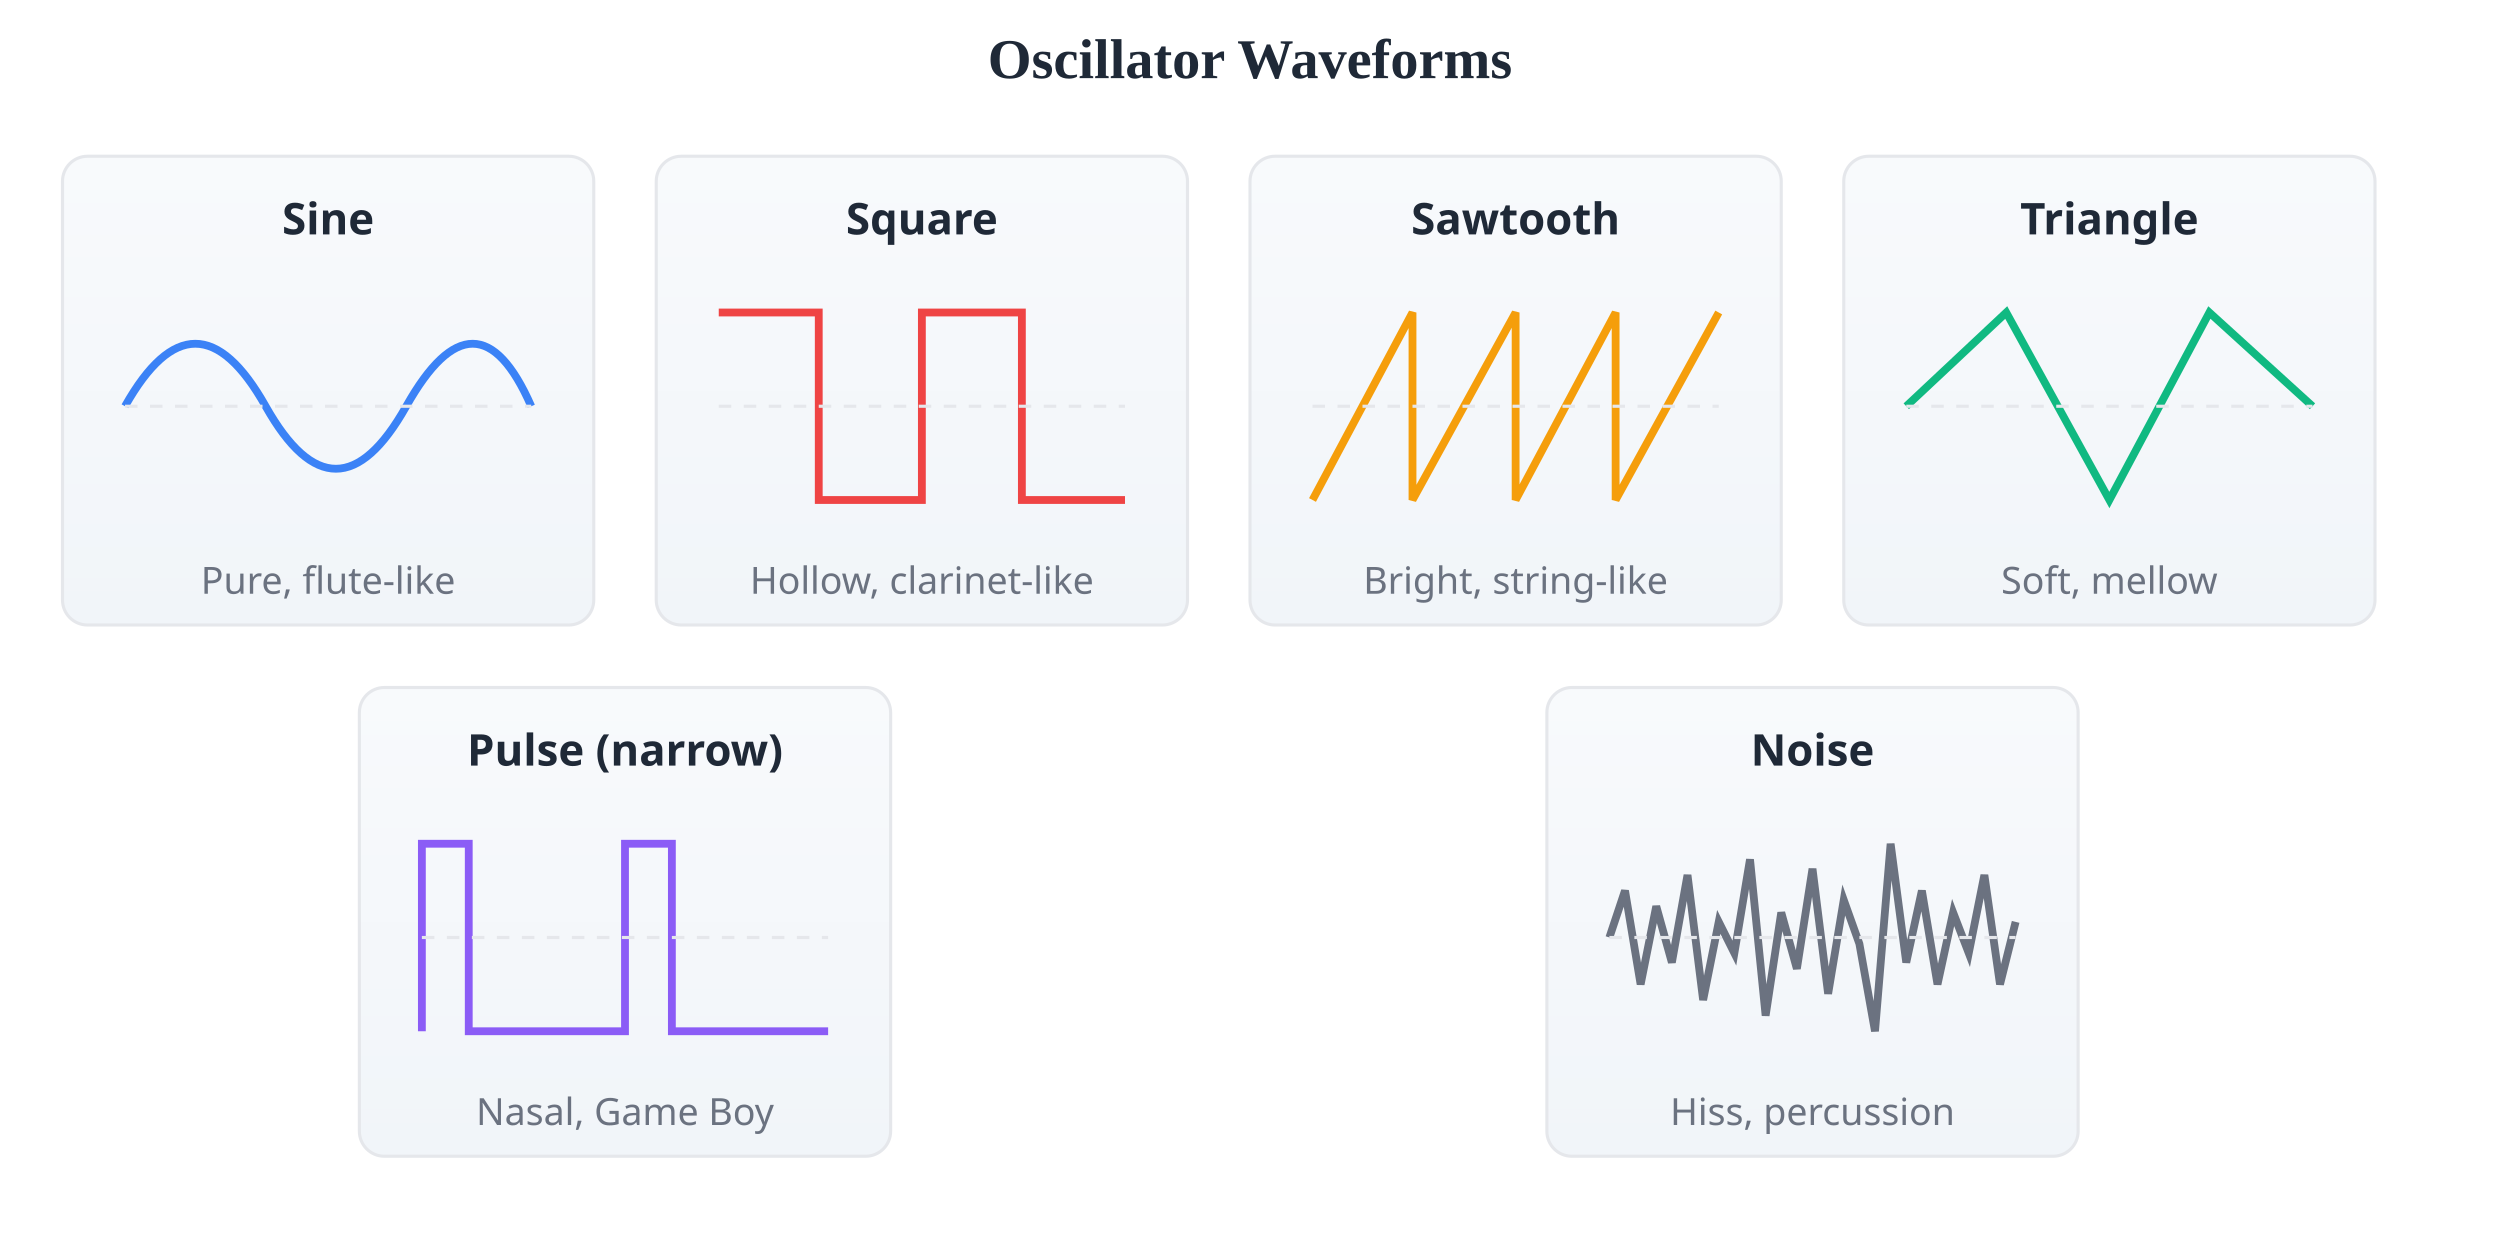
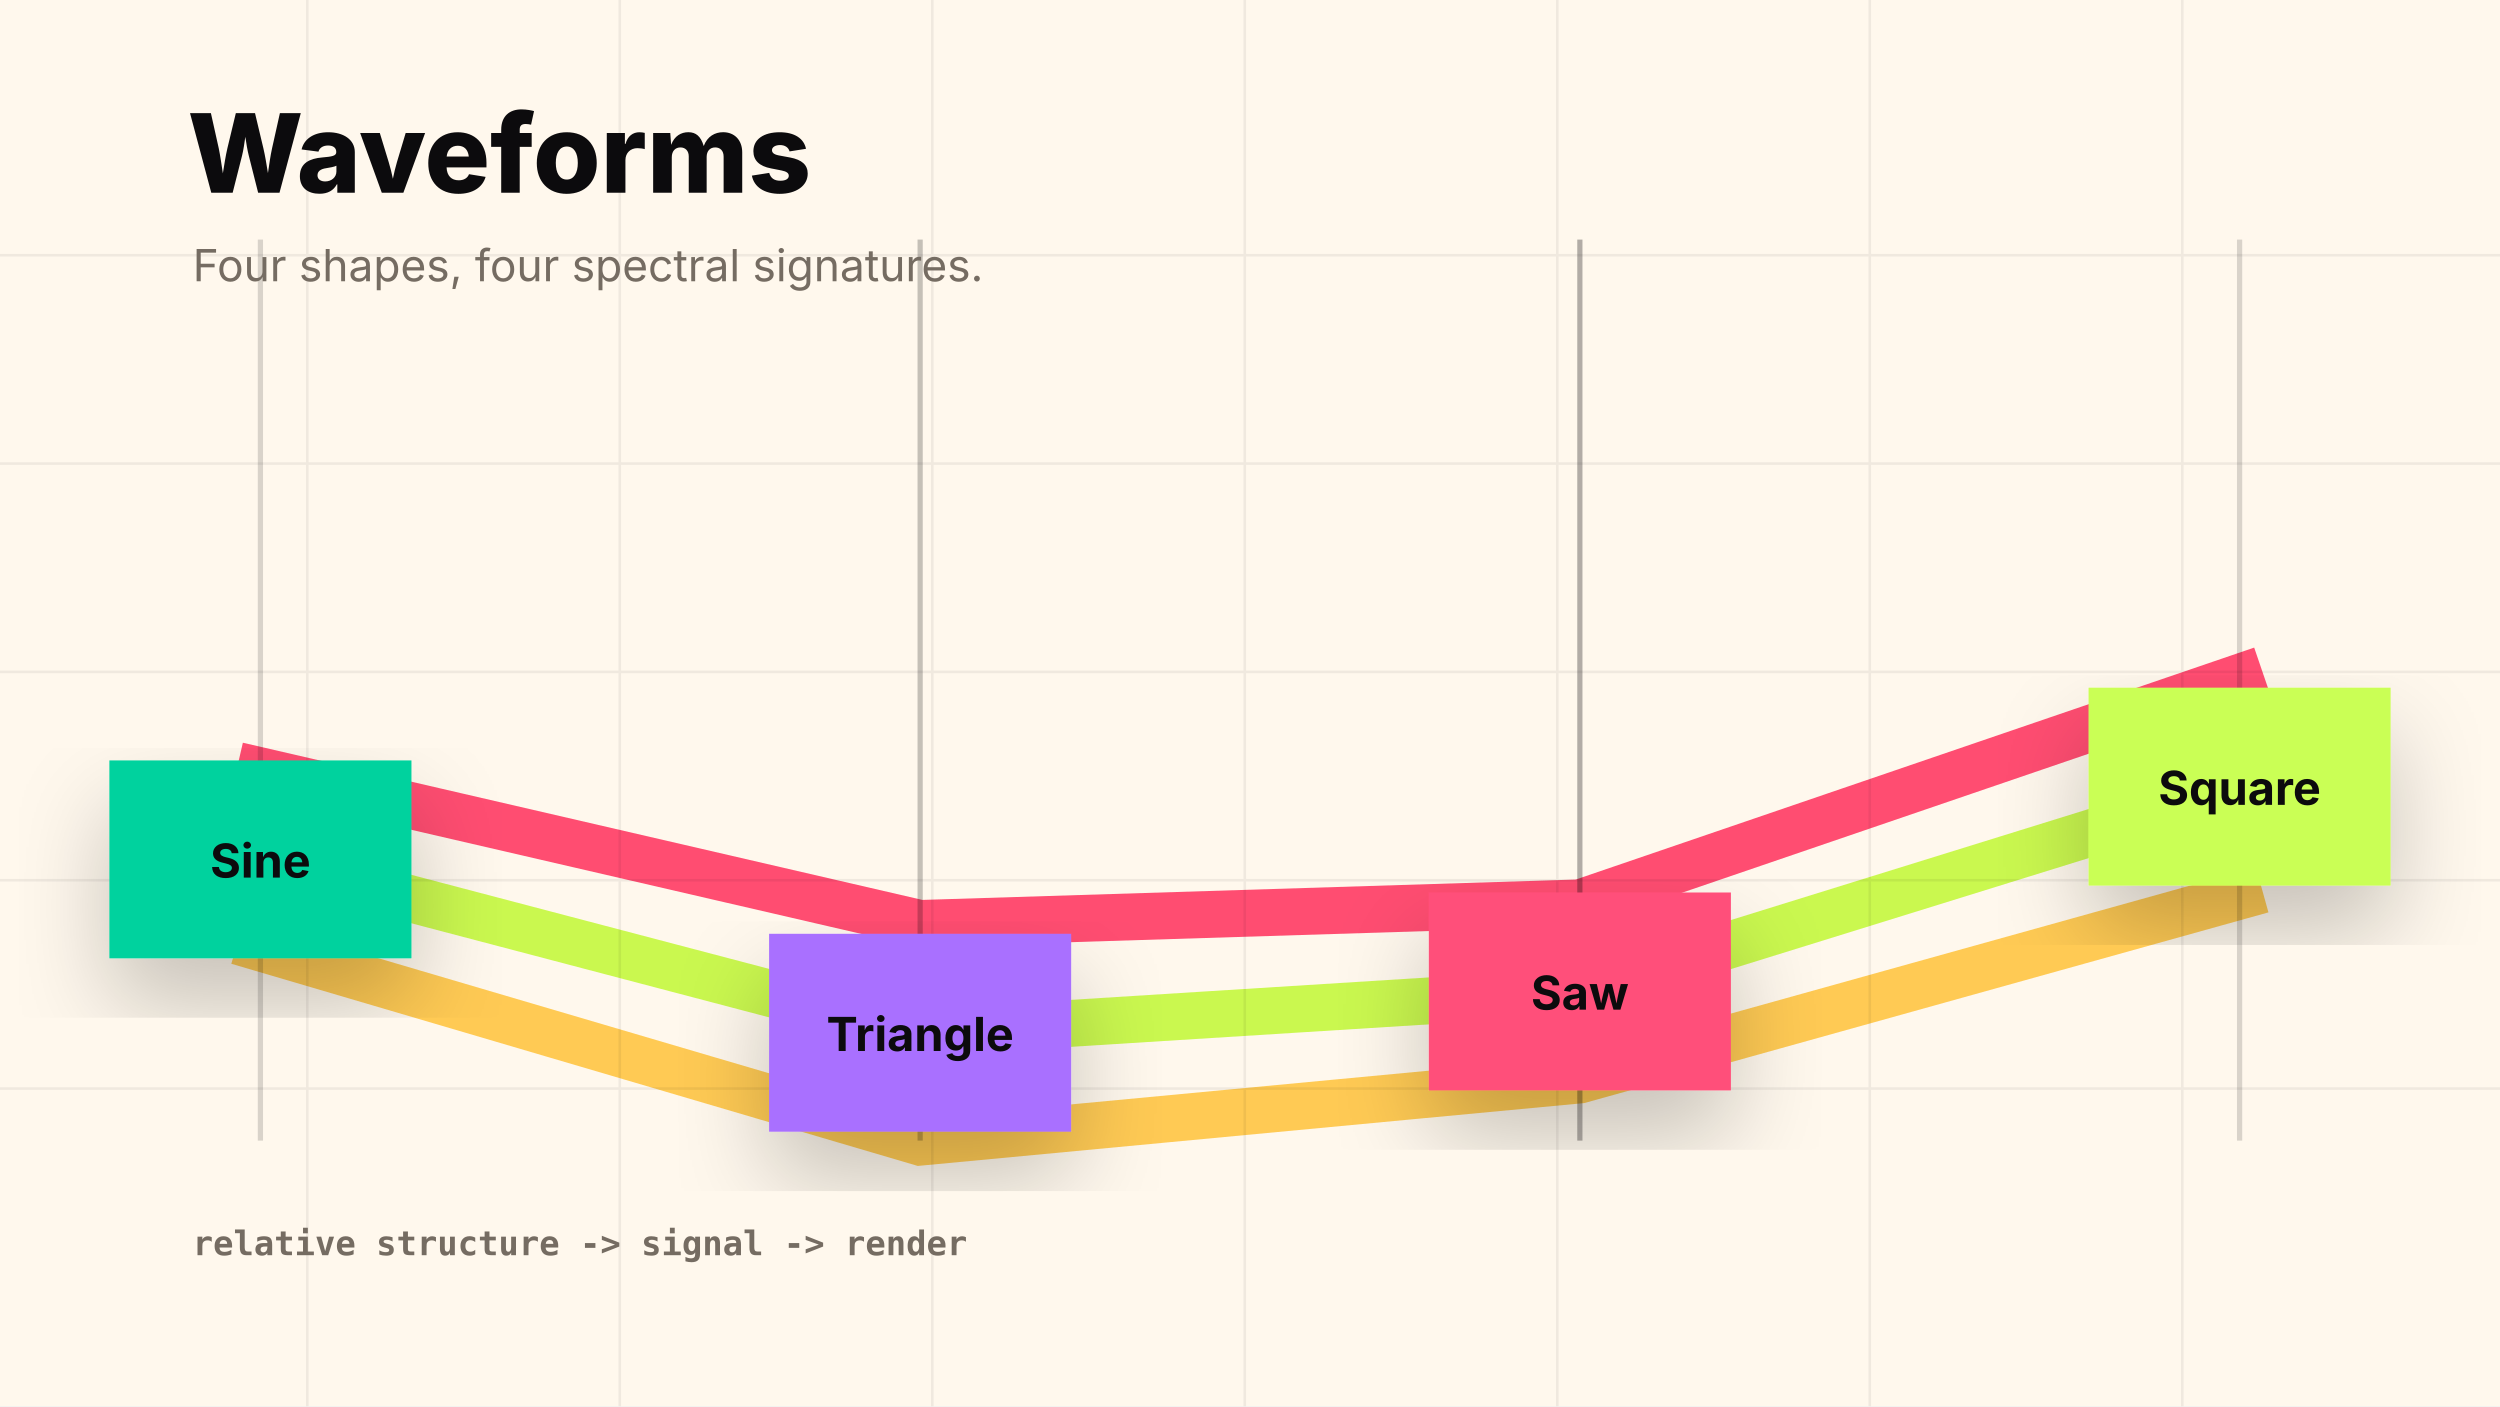
- <svg xmlns="http://www.w3.org/2000/svg" viewBox="0 0 800 400">
+ <svg xmlns="http://www.w3.org/2000/svg" viewBox="0 0 960 540" role="img" aria-labelledby="title desc">
+   <style>
+   :root{color-scheme:light dark}.bg{fill:#fff8ed}.grid{stroke:#0c0b0d;stroke-opacity:.06}.ink{fill:#0c0b0d}.muted{fill:#756c62}.rail{fill:none;stroke-linecap:square;stroke-width:18;mix-blend-mode:multiply}.r0{stroke:#ff4f7a}.r1{stroke:#caff55}.r2{stroke:#ffd05a}.tick{fill:#0c0b0d}.node rect{filter:url(#soft)}.node text{fill:#0c0b0d;font:700 18px ui-sans-serif,-apple-system,BlinkMacSystemFont,'Segoe UI',sans-serif;text-anchor:middle}.mono{font:600 13px ui-monospace,SFMono-Regular,Menlo,monospace}@media(prefers-color-scheme:dark){.bg{fill:#08070a}.grid{stroke:#fff8ed;stroke-opacity:.07}.ink{fill:#fff8ed}.muted{fill:#b5aca1}.rail{mix-blend-mode:screen;opacity:.88}.tick{fill:#fff8ed}.node text{fill:#08070a}}
+ </style>
  <defs>
-     <linearGradient id="bgGrad" x1="0%" y1="0%" x2="0%" y2="100%">
-       <stop offset="0%" class="bg-light-start" style="stop-color:#f8fafc" />
-       <stop offset="100%" class="bg-light-end" style="stop-color:#f1f5f9" />
-     </linearGradient>
-     <linearGradient id="bgGradDark" x1="0%" y1="0%" x2="0%" y2="100%">
-       <stop offset="0%" style="stop-color:#374151" />
-       <stop offset="100%" style="stop-color:#1f2937" />
-     </linearGradient>
+     <filter id="soft" x="-30%" y="-30%" width="160%" height="160%">
+       <feDropShadow dx="0" dy="18" stdDeviation="18" flood-color="#000" flood-opacity=".22" />
+     </filter>
  </defs>
-   <style>
-     .bg { fill: #ffffff; }
-     .title { font: bold 14px sans-serif; fill: #1f2937; }
-     .main-title { font-size: 18px; font-weight: bold; fill: #1f2937; }
-     .label { font: 12px sans-serif; fill: #6b7280; }
-     .wave { stroke-width: 2.5; fill: none; }
-     .card { fill: url(#bgGrad); stroke: #e5e7eb; }
-     .center-line { stroke: #e5e7eb; }
- 
-     @media (prefers-color-scheme: dark) {
-       .bg { fill: #1f2937; }
-       .title { fill: #f3f4f6; }
-       .main-title { fill: #f3f4f6; }
-       .label { fill: #9ca3af; }
-       .card { fill: url(#bgGradDark); stroke: #4b5563; }
-       .center-line { stroke: #4b5563; }
-     }
-   </style>
-   <rect width="800" height="400" class="bg" />
-   <text x="400" y="25" text-anchor="middle" class="main-title">Oscillator Waveforms</text>
-   <g transform="translate(20, 50)">
-     <rect width="170" height="150" class="card" rx="8" />
-     <text x="85" y="25" text-anchor="middle" class="title">Sine</text>
-     <text x="85" y="140" text-anchor="middle" class="label">Pure, flute-like</text>
-     <path d="M 20,80              Q 42.5,40 65,80              Q 87.5,120 110,80              Q 132.5,40 150,80" stroke="#3b82f6" class="wave" />
-     <line x1="20" y1="80" x2="150" y2="80" class="center-line" stroke-dasharray="4" />
+   <rect class="bg" width="960" height="540" />
+   <path class="grid" d="M0 98H960M0 178H960M0 258H960M0 338H960M0 418H960M118 0V540M238 0V540M358 0V540M478 0V540M598 0V540M718 0V540M838 0V540" />
+   <rect class="tick" x="99" y="92" width="2" height="346" opacity="0.16" />
+   <rect class="tick" x="352.333" y="92" width="2" height="346" opacity="0.24" />
+   <rect class="tick" x="605.667" y="92" width="2" height="346" opacity="0.32" />
+   <rect class="tick" x="859" y="92" width="2" height="346" opacity="0.16" />
+   <text class="ink" x="72" y="74" font-family="ui-sans-serif,-apple-system,BlinkMacSystemFont,'Segoe UI',sans-serif" font-size="42" font-weight="760">Waveforms</text>
+   <text class="muted" x="74" y="108" font-family="ui-sans-serif,-apple-system,BlinkMacSystemFont,'Segoe UI',sans-serif" font-size="17">Four shapes, four spectral signatures.</text>
+   <text class="muted mono" x="74" y="482">relative structure -&gt; signal -&gt; render</text>
+   <path class="rail r0" d="M 100.0 296.0 L 353.3 354.6 L 606.7 346.7 L 860.0 260.1" />
+   <path class="rail r1" d="M 100.0 330.0 L 353.3 396.6 L 606.7 380.7 L 860.0 302.1" />
+   <path class="rail r2" d="M 100.0 364.0 L 353.3 438.6 L 606.7 414.7 L 860.0 344.1" />
+   <g class="node" transform="translate(42 292)">
+     <rect fill="#00d29e" width="116" height="76" />
+     <text x="58" y="45">Sine</text>
  </g>
-   <g transform="translate(210, 50)">
-     <rect width="170" height="150" class="card" rx="8" />
-     <text x="85" y="25" text-anchor="middle" class="title">Square</text>
-     <text x="85" y="140" text-anchor="middle" class="label">Hollow, clarinet-like</text>
-     <path d="M 20,50 L 20,50 L 52,50 L 52,110 L 85,110 L 85,50 L 117,50 L 117,110 L 150,110" stroke="#ef4444" class="wave" />
-     <line x1="20" y1="80" x2="150" y2="80" class="center-line" stroke-dasharray="4" />
+   <g class="node" transform="translate(295.3333 358.5716)">
+     <rect fill="#a970ff" width="116" height="76" />
+     <text x="58" y="45">Triangle</text>
  </g>
-   <g transform="translate(400, 50)">
-     <rect width="170" height="150" class="card" rx="8" />
-     <text x="85" y="25" text-anchor="middle" class="title">Sawtooth</text>
-     <text x="85" y="140" text-anchor="middle" class="label">Bright, string-like</text>
-     <path d="M 20,110 L 52,50 L 52,110 L 85,50 L 85,110 L 117,50 L 117,110 L 150,50" stroke="#f59e0b" class="wave" />
-     <line x1="20" y1="80" x2="150" y2="80" class="center-line" stroke-dasharray="4" />
+   <g class="node" transform="translate(548.6667 342.7176)">
+     <rect fill="#ff4f7a" width="116" height="76" />
+     <text x="58" y="45">Saw</text>
  </g>
-   <g transform="translate(590, 50)">
-     <rect width="170" height="150" class="card" rx="8" />
-     <text x="85" y="25" text-anchor="middle" class="title">Triangle</text>
-     <text x="85" y="140" text-anchor="middle" class="label">Soft, mellow</text>
-     <path d="M 20,80 L 52,50 L 85,110 L 117,50 L 150,80" stroke="#10b981" class="wave" />
-     <line x1="20" y1="80" x2="150" y2="80" class="center-line" stroke-dasharray="4" />
-   </g>
-   <g transform="translate(115, 220)">
-     <rect width="170" height="150" class="card" rx="8" />
-     <text x="85" y="25" text-anchor="middle" class="title">Pulse (narrow)</text>
-     <text x="85" y="140" text-anchor="middle" class="label">Nasal, Game Boy</text>
-     <path d="M 20,110 L 20,50 L 35,50 L 35,110 L 85,110 L 85,50 L 100,50 L 100,110 L 150,110" stroke="#8b5cf6" class="wave" />
-     <line x1="20" y1="80" x2="150" y2="80" class="center-line" stroke-dasharray="4" />
-   </g>
-   <g transform="translate(495, 220)">
-     <rect width="170" height="150" class="card" rx="8" />
-     <text x="85" y="25" text-anchor="middle" class="title">Noise</text>
-     <text x="85" y="140" text-anchor="middle" class="label">Hiss, percussion</text>
-     <path d="M 20,80 L 25,65 L 30,95 L 35,70 L 40,88 L 45,60 L 50,100 L 55,75 L 60,85 L 65,55 L 70,105 L 75,72 L 80,90 L 85,58 L 90,98 L 95,68 L 100,82 L 105,110 L 110,50 L 115,88 L 120,65 L 125,95 L 130,72 L 135,85 L 140,60 L 145,95 L 150,75" stroke="#6b7280" class="wave" />
-     <line x1="20" y1="80" x2="150" y2="80" class="center-line" stroke-dasharray="4" />
+   <g class="node" transform="translate(802 264.0675)">
+     <rect fill="#caff55" width="116" height="76" />
+     <text x="58" y="45">Square</text>
  </g>
</svg>
